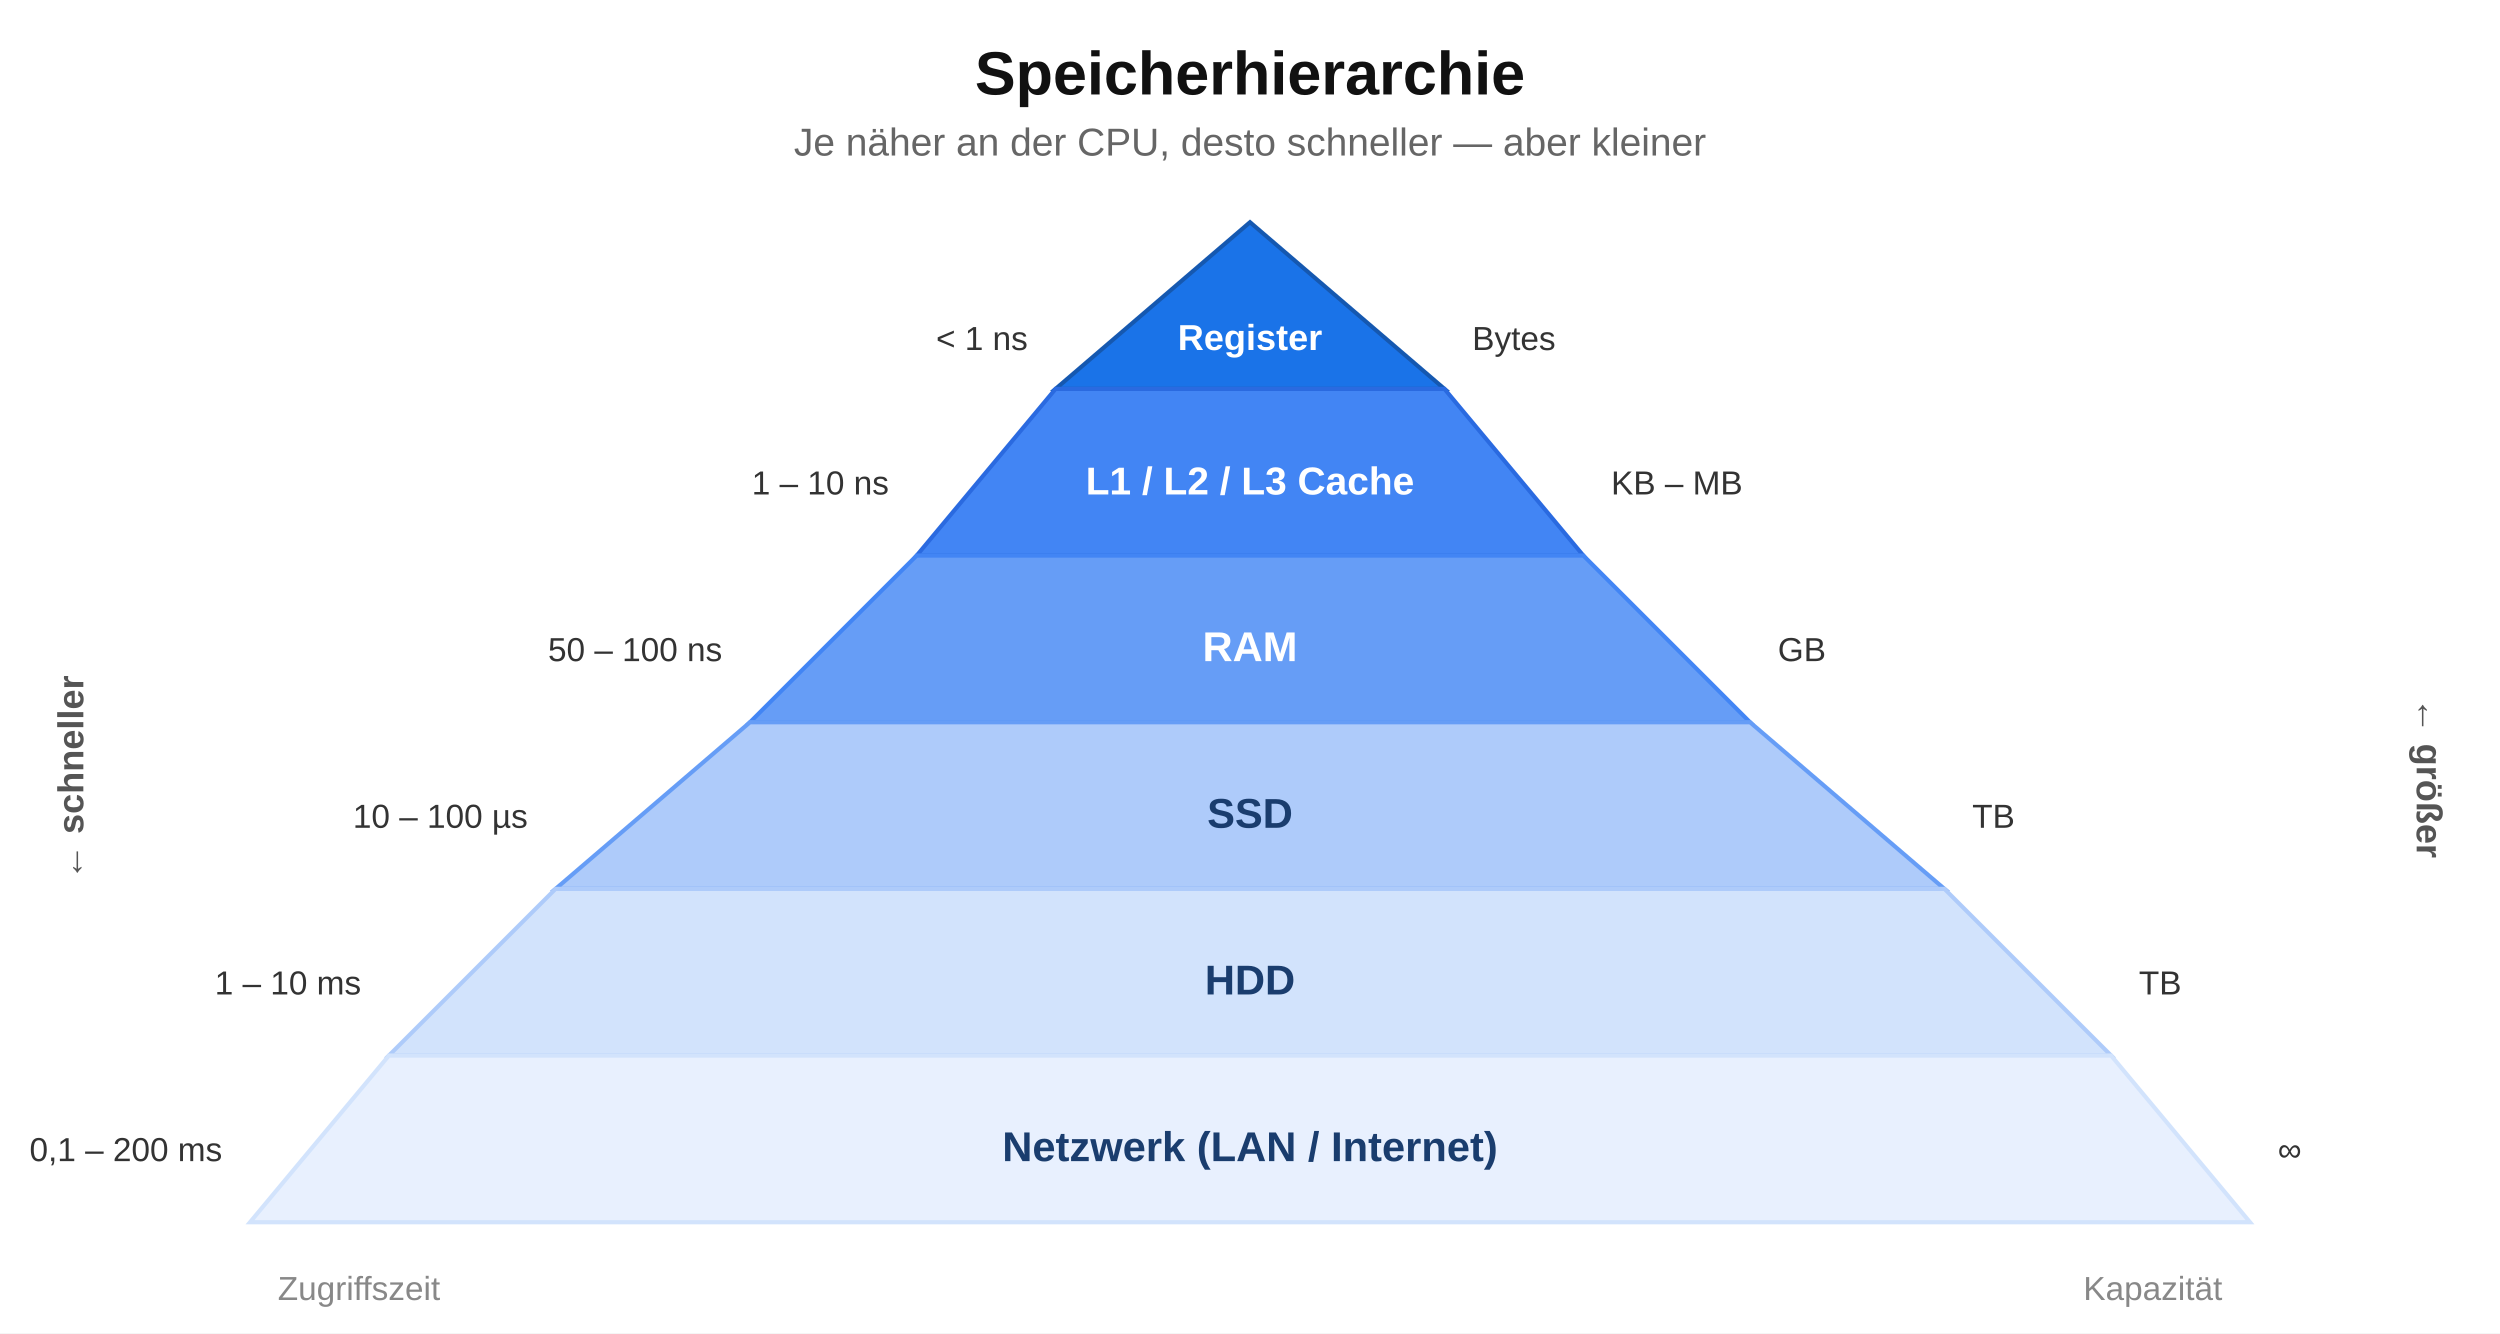
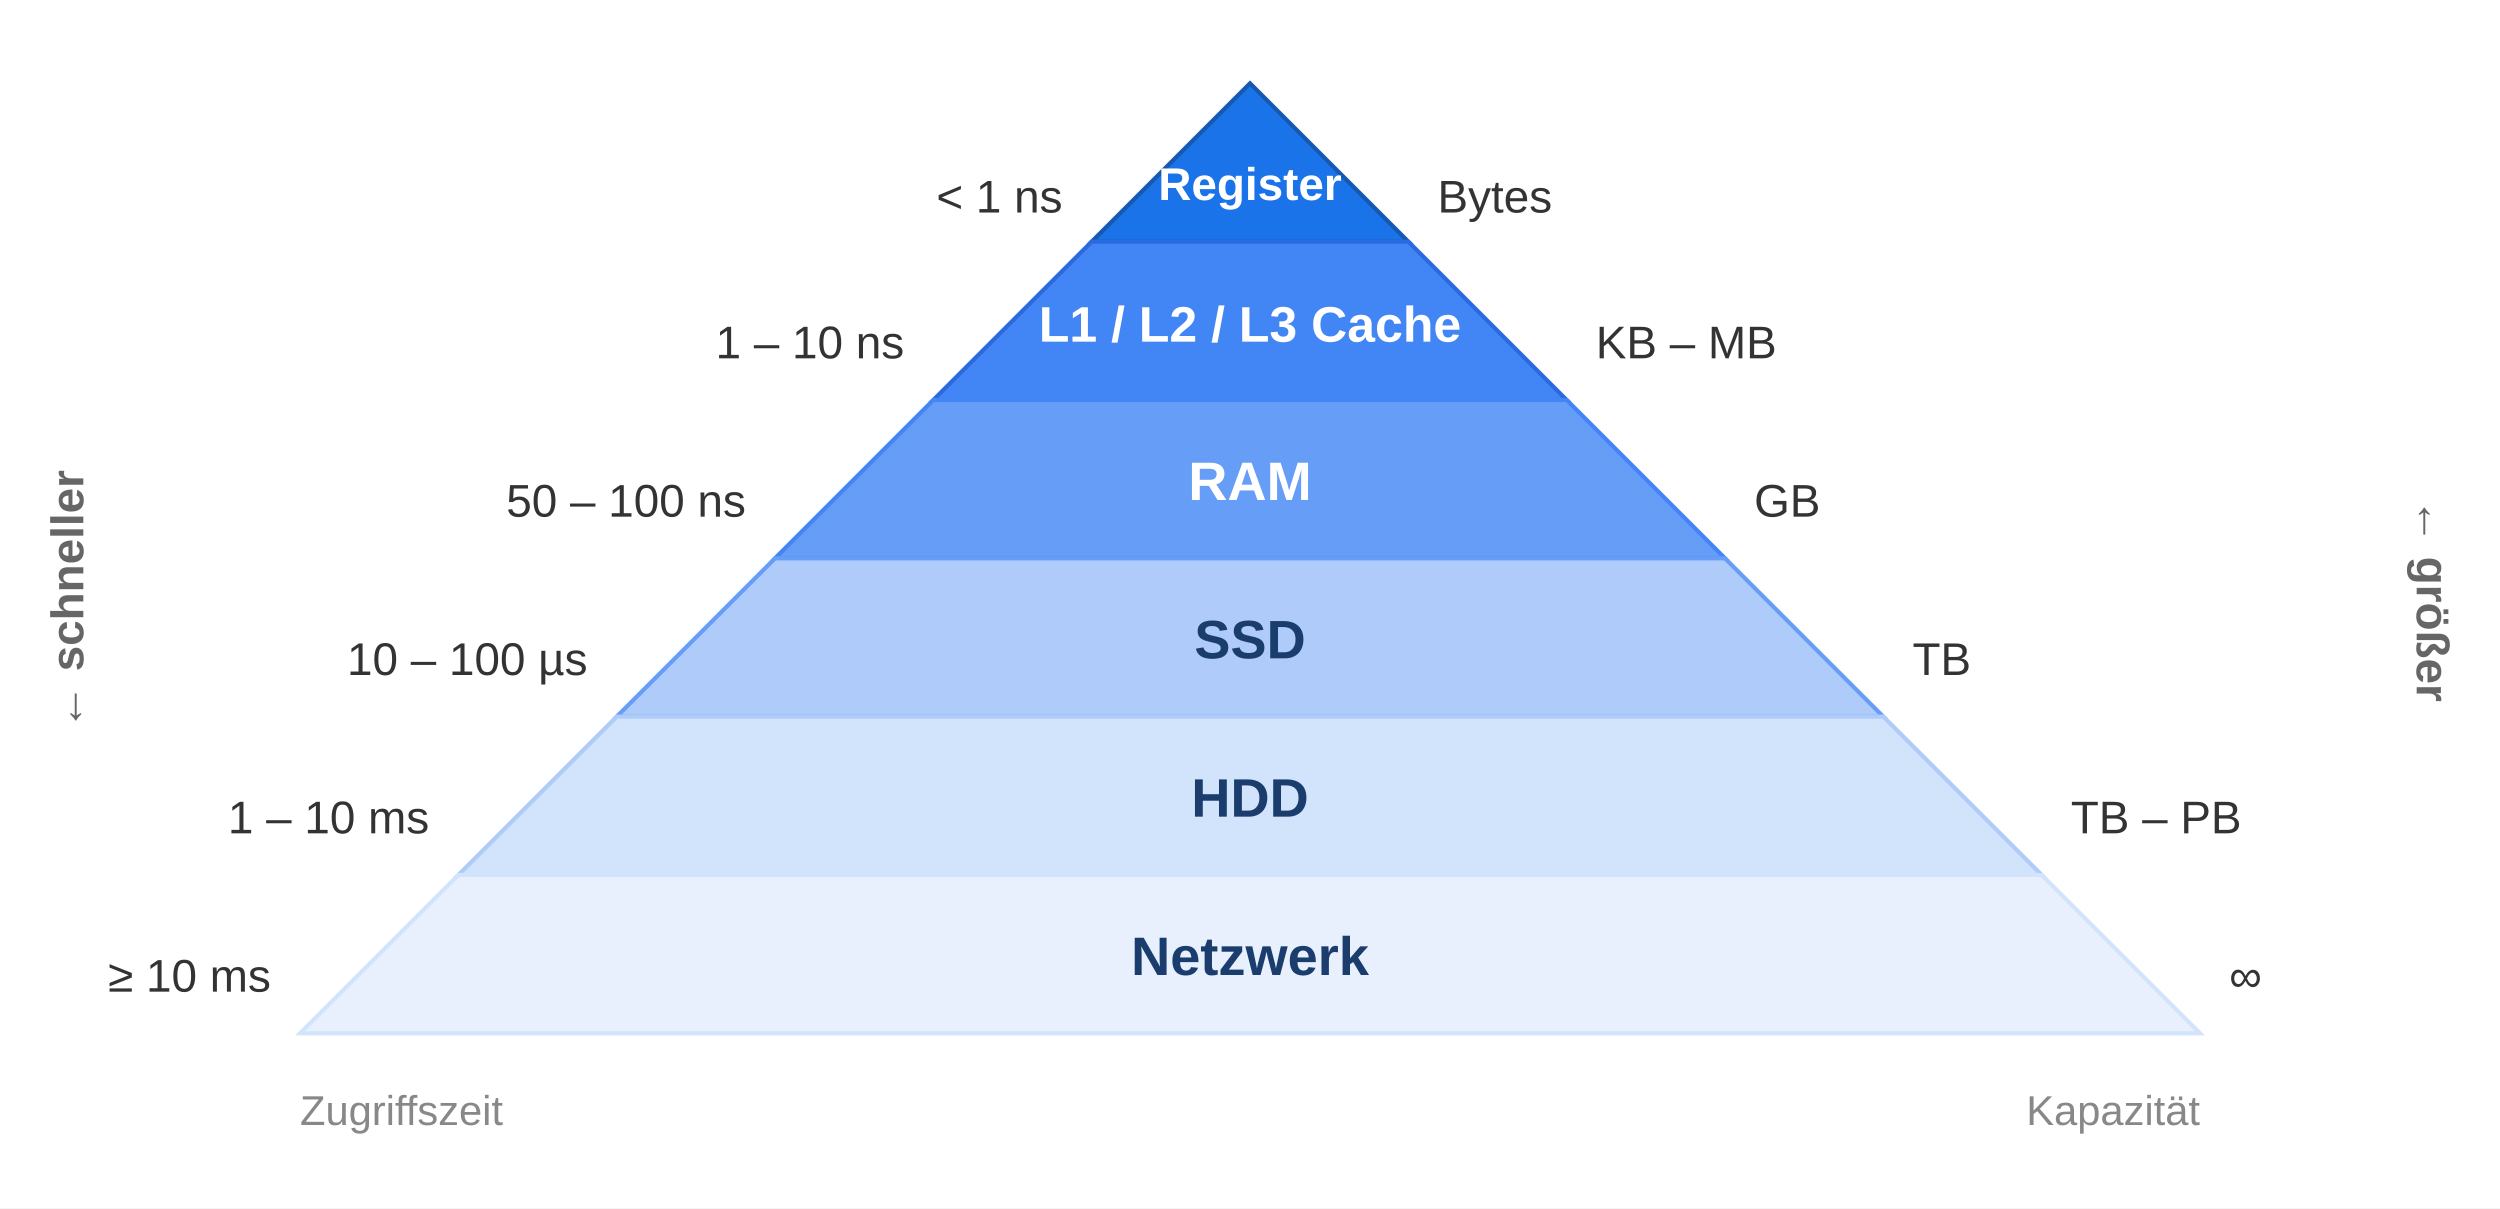
- <svg xmlns="http://www.w3.org/2000/svg" width="900" height="480" viewBox="0 0 900 480" role="img" aria-labelledby="title desc">
-   <rect width="900" height="480" fill="#ffffff" />
-   <text x="450" y="34" text-anchor="middle" font-family="Arial, Helvetica, sans-serif" font-size="22" font-weight="700" fill="#111111">Speicherhierarchie</text>
-   <text x="450" y="56" text-anchor="middle" font-family="Arial, Helvetica, sans-serif" font-size="14" fill="#666666">Je näher an der CPU, desto schneller — aber kleiner</text>
-   <text x="30" y="280" text-anchor="middle" font-family="Arial, Helvetica, sans-serif" font-size="13" font-weight="700" fill="#555555" transform="rotate(-90 30 280)">← schneller</text>
-   <text x="870" y="280" text-anchor="middle" font-family="Arial, Helvetica, sans-serif" font-size="13" font-weight="700" fill="#555555" transform="rotate(90 870 280)">← größer</text>
-   <polygon points="450,80 520,140 380,140" fill="#1a73e8" stroke="#1558b0" stroke-width="1.5" />
-   <text x="450" y="126" text-anchor="middle" font-family="Arial, Helvetica, sans-serif" font-size="13" font-weight="700" fill="#ffffff">Register</text>
-   <polygon points="380,140 520,140 570,200 330,200" fill="#4285f4" stroke="#2a6ae0" stroke-width="1.5" />
-   <text x="450" y="178" text-anchor="middle" font-family="Arial, Helvetica, sans-serif" font-size="14" font-weight="700" fill="#ffffff">L1 / L2 / L3 Cache</text>
-   <polygon points="330,200 570,200 630,260 270,260" fill="#669df6" stroke="#4285f4" stroke-width="1.5" />
-   <text x="450" y="238" text-anchor="middle" font-family="Arial, Helvetica, sans-serif" font-size="15" font-weight="700" fill="#ffffff">RAM</text>
-   <polygon points="270,260 630,260 700,320 200,320" fill="#aecbfa" stroke="#669df6" stroke-width="1.5" />
-   <text x="450" y="298" text-anchor="middle" font-family="Arial, Helvetica, sans-serif" font-size="15" font-weight="700" fill="#1a3d6e">SSD</text>
-   <polygon points="200,320 700,320 760,380 140,380" fill="#d2e3fc" stroke="#aecbfa" stroke-width="1.5" />
-   <text x="450" y="358" text-anchor="middle" font-family="Arial, Helvetica, sans-serif" font-size="15" font-weight="700" fill="#1a3d6e">HDD</text>
-   <polygon points="140,380 760,380 810,440 90,440" fill="#e8f0fe" stroke="#d2e3fc" stroke-width="1.5" />
-   <text x="450" y="418" text-anchor="middle" font-family="Arial, Helvetica, sans-serif" font-size="15" font-weight="700" fill="#1a3d6e">Netzwerk (LAN / Internet)</text>
-   <g font-family="Arial, Helvetica, sans-serif" font-size="12" fill="#333333" text-anchor="end">
-     <text x="370" y="126">&lt; 1 ns</text>
-     <text x="320" y="178">1 – 10 ns</text>
-     <text x="260" y="238">50 – 100 ns</text>
-     <text x="190" y="298">10 – 100 µs</text>
-     <text x="130" y="358">1 – 10 ms</text>
-     <text x="80" y="418">0,1 – 200 ms</text>
+ <svg xmlns="http://www.w3.org/2000/svg" width="600" height="290" viewBox="0 0 600 290" role="img" aria-labelledby="title desc">
+   <rect width="600" height="290" fill="#ffffff" />
+   <text x="20" y="144" text-anchor="middle" font-family="Arial, Helvetica, sans-serif" font-size="11" font-weight="700" fill="#666666" transform="rotate(-90 20 144)">← schneller</text>
+   <text x="580" y="144" text-anchor="middle" font-family="Arial, Helvetica, sans-serif" font-size="11" font-weight="700" fill="#666666" transform="rotate(90 580 144)">← größer</text>
+   <polygon points="300,20 338,58 262,58" fill="#1a73e8" stroke="#1558b0" stroke-width="1" />
+   <text x="300" y="48" text-anchor="middle" font-family="Arial, Helvetica, sans-serif" font-size="11" font-weight="700" fill="#ffffff">Register</text>
+   <polygon points="262,58 338,58 376,96 224,96" fill="#4285f4" stroke="#2a6ae0" stroke-width="1" />
+   <text x="300" y="82" text-anchor="middle" font-family="Arial, Helvetica, sans-serif" font-size="12" font-weight="700" fill="#ffffff">L1 / L2 / L3 Cache</text>
+   <polygon points="224,96 376,96 414,134 186,134" fill="#669df6" stroke="#4285f4" stroke-width="1" />
+   <text x="300" y="120" text-anchor="middle" font-family="Arial, Helvetica, sans-serif" font-size="13" font-weight="700" fill="#ffffff">RAM</text>
+   <polygon points="186,134 414,134 452,172 148,172" fill="#aecbfa" stroke="#669df6" stroke-width="1" />
+   <text x="300" y="158" text-anchor="middle" font-family="Arial, Helvetica, sans-serif" font-size="13" font-weight="700" fill="#1a3d6e">SSD</text>
+   <polygon points="148,172 452,172 490,210 110,210" fill="#d2e3fc" stroke="#aecbfa" stroke-width="1" />
+   <text x="300" y="196" text-anchor="middle" font-family="Arial, Helvetica, sans-serif" font-size="13" font-weight="700" fill="#1a3d6e">HDD</text>
+   <polygon points="110,210 490,210 528,248 72,248" fill="#e8f0fe" stroke="#d2e3fc" stroke-width="1" />
+   <text x="300" y="234" text-anchor="middle" font-family="Arial, Helvetica, sans-serif" font-size="13" font-weight="700" fill="#1a3d6e">Netzwerk</text>
+   <g font-family="Arial, Helvetica, sans-serif" font-size="11" fill="#333333" text-anchor="end">
+     <text x="255" y="51">&lt; 1 ns</text>
+     <text x="217" y="86">1 – 10 ns</text>
+     <text x="179" y="124">50 – 100 ns</text>
+     <text x="141" y="162">10 – 100 µs</text>
+     <text x="103" y="200">1 – 10 ms</text>
+     <text x="65" y="238">≥ 10 ms</text>
  </g>
-   <g font-family="Arial, Helvetica, sans-serif" font-size="12" fill="#333333" text-anchor="start">
-     <text x="530" y="126">Bytes</text>
-     <text x="580" y="178">KB – MB</text>
-     <text x="640" y="238">GB</text>
-     <text x="710" y="298">TB</text>
-     <text x="770" y="358">TB</text>
-     <text x="820" y="418">∞</text>
+   <g font-family="Arial, Helvetica, sans-serif" font-size="11" fill="#333333" text-anchor="start">
+     <text x="345" y="51">Bytes</text>
+     <text x="383" y="86">KB – MB</text>
+     <text x="421" y="124">GB</text>
+     <text x="459" y="162">TB</text>
+     <text x="497" y="200">TB – PB</text>
+     <text x="535" y="238">∞</text>
  </g>
-   <text x="100" y="468" font-family="Arial, Helvetica, sans-serif" font-size="12" fill="#888888">Zugriffszeit</text>
-   <text x="750" y="468" font-family="Arial, Helvetica, sans-serif" font-size="12" fill="#888888">Kapazität</text>
+   <text x="72" y="270" font-family="Arial, Helvetica, sans-serif" font-size="10" fill="#888888">Zugriffszeit</text>
+   <text x="528" y="270" text-anchor="end" font-family="Arial, Helvetica, sans-serif" font-size="10" fill="#888888">Kapazität</text>
</svg>
